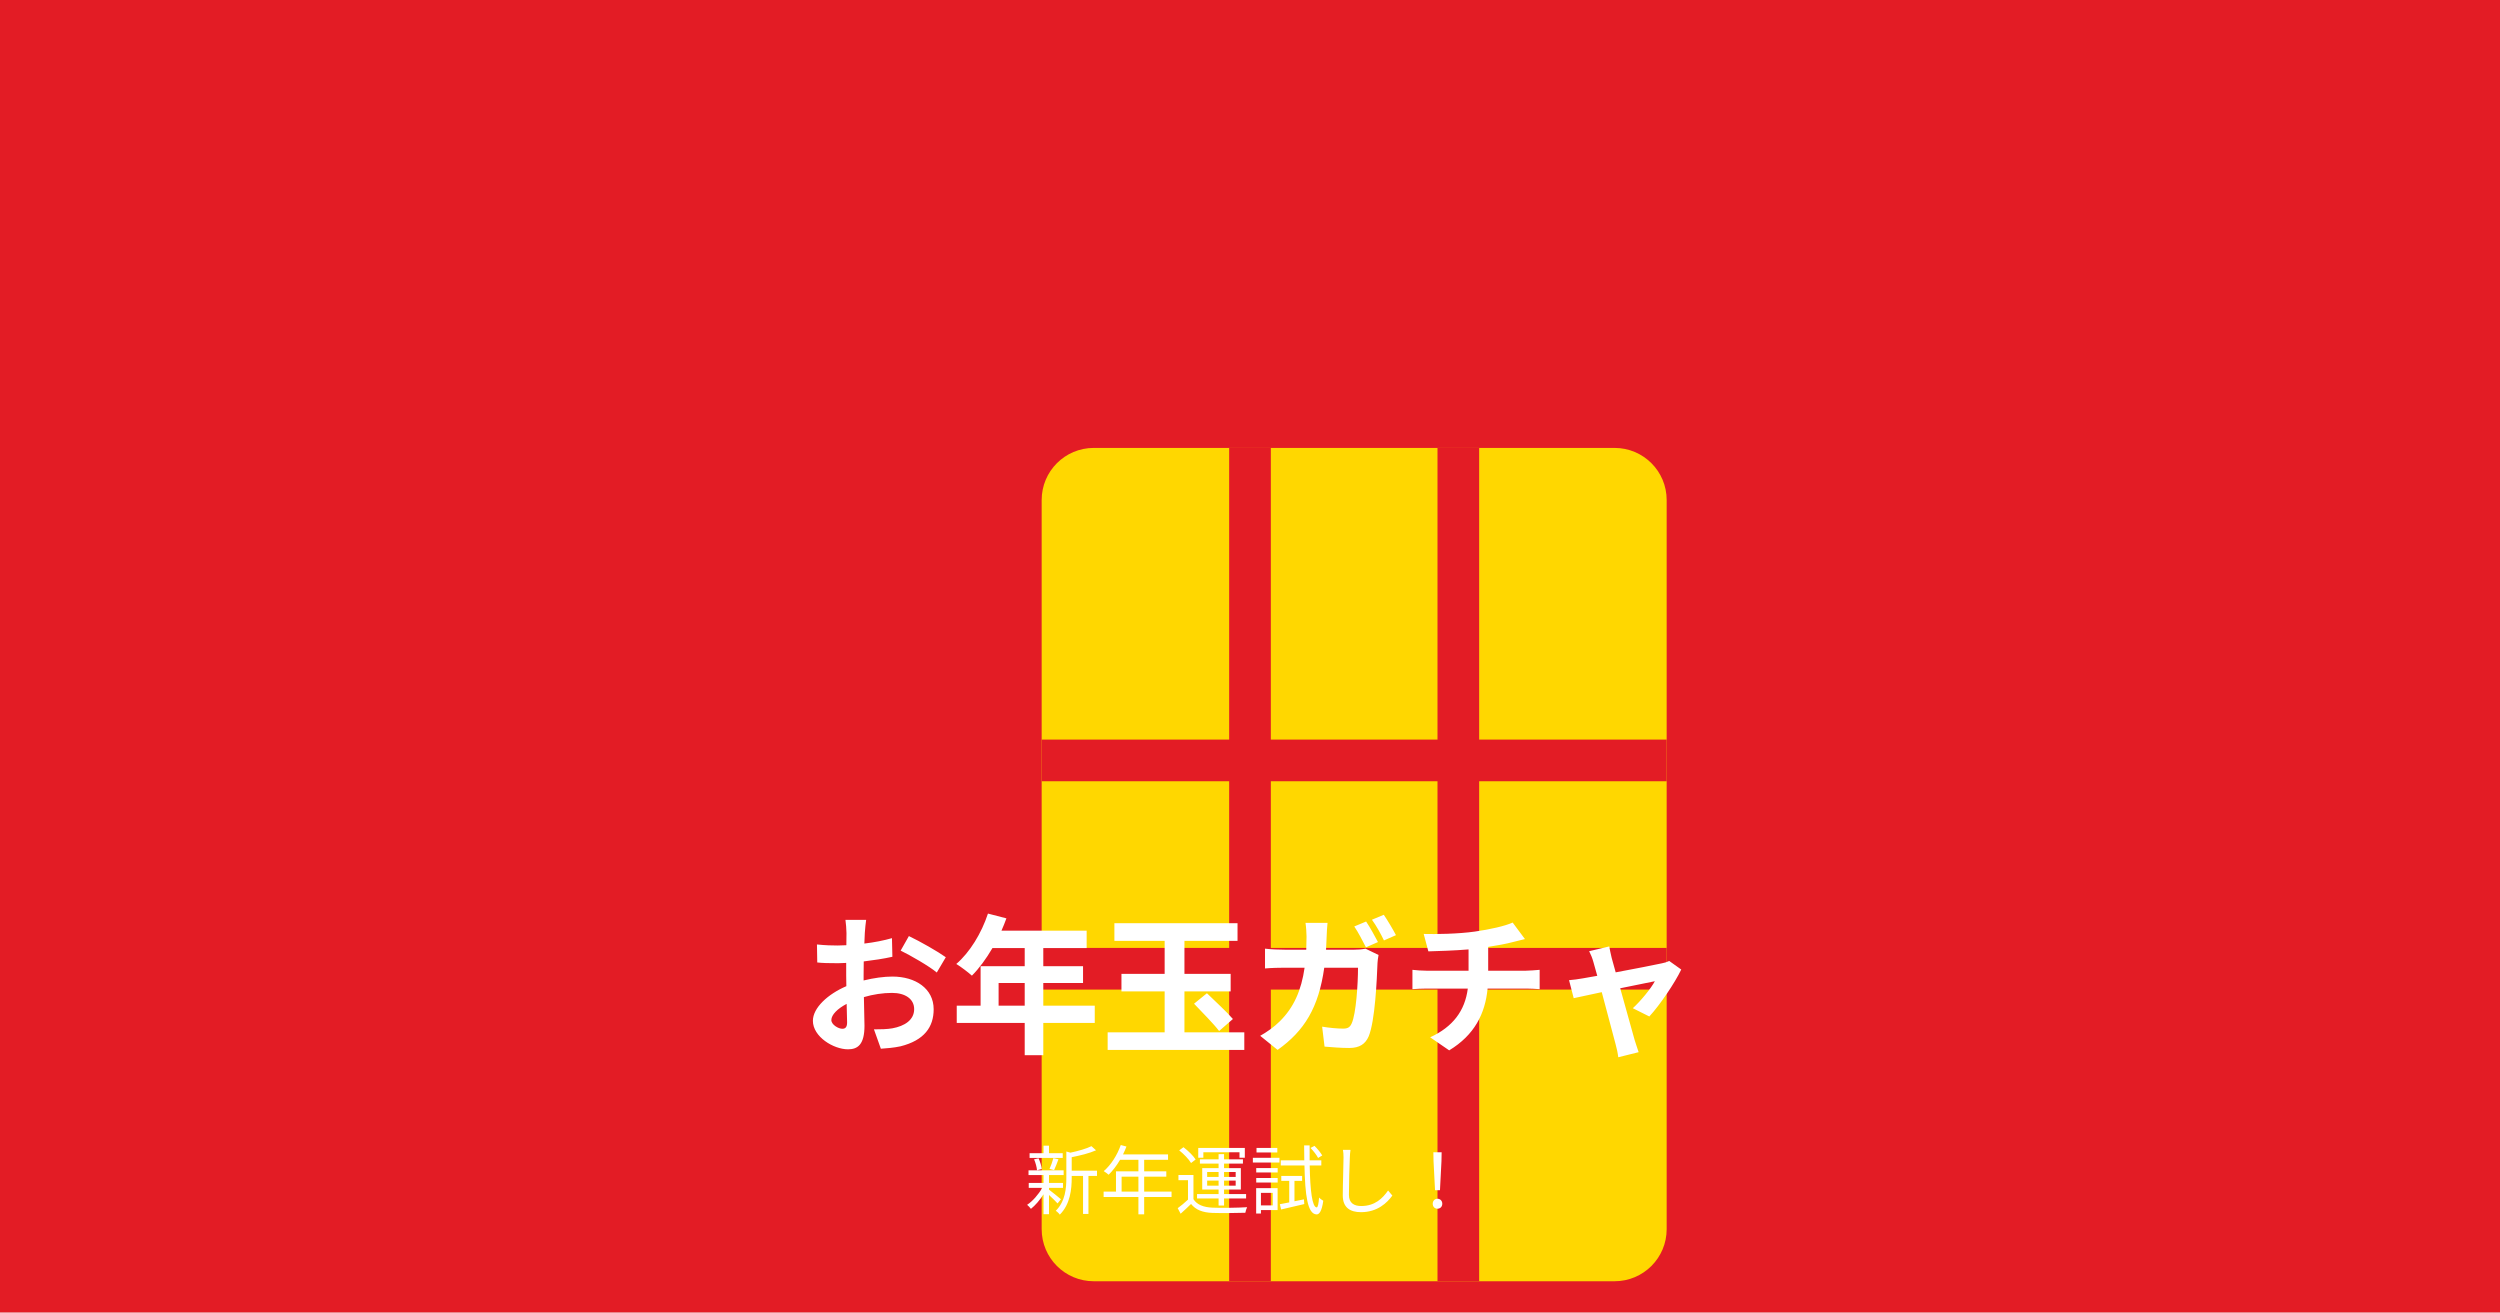
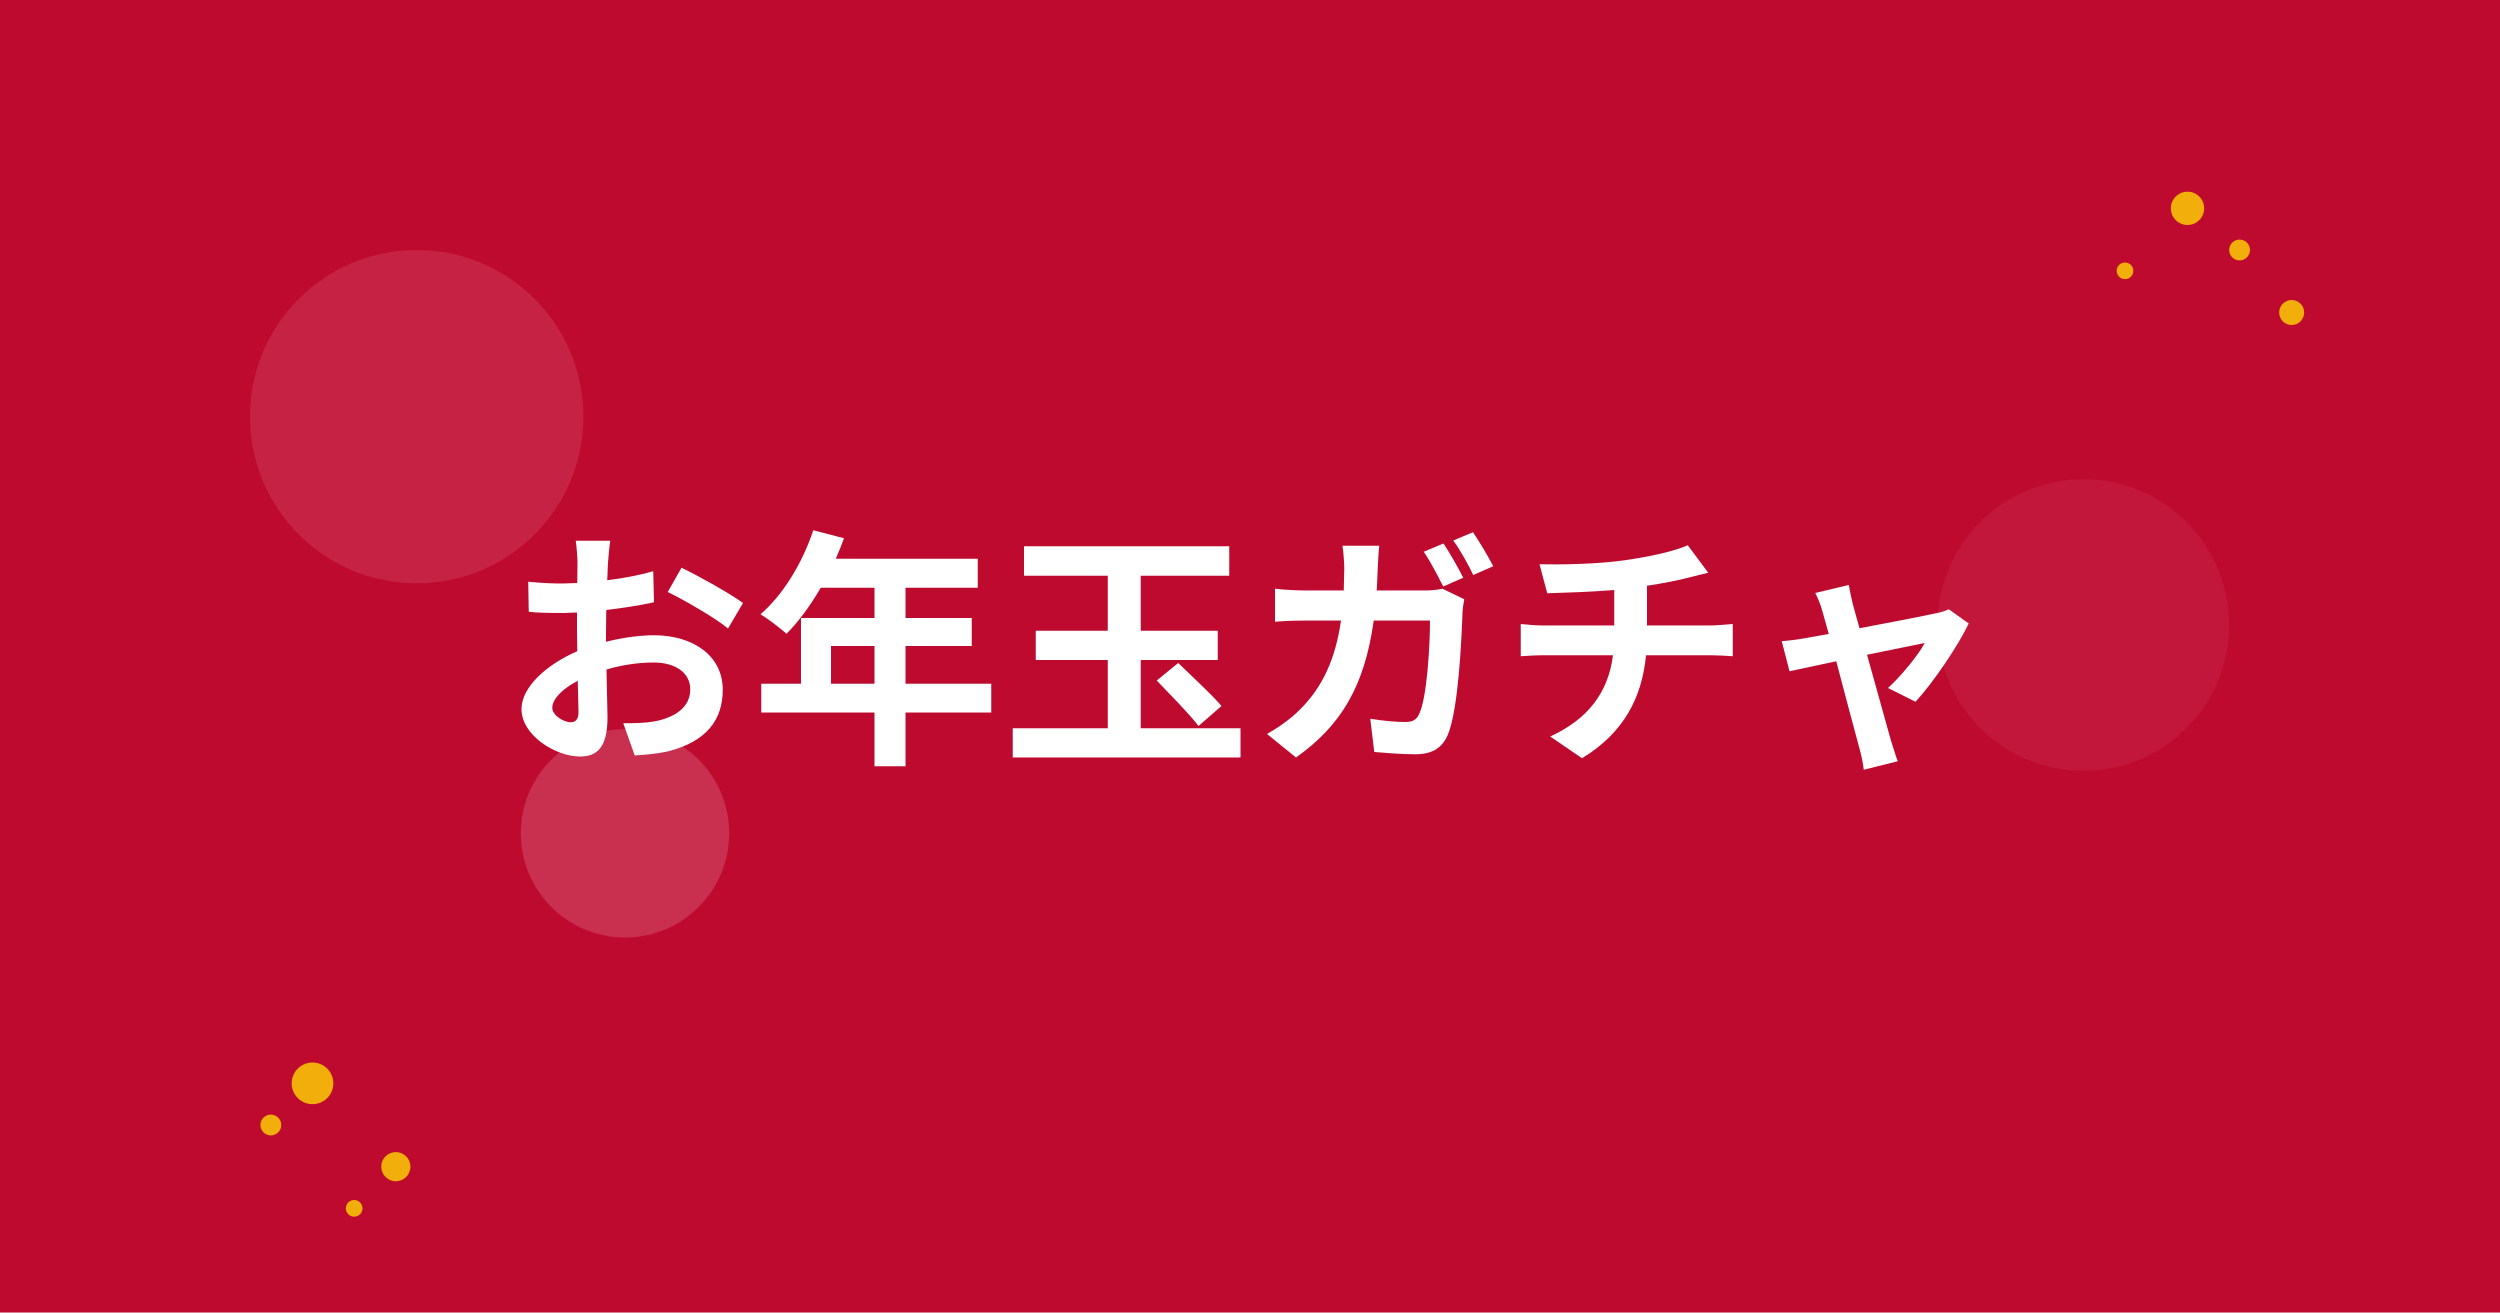
<svg xmlns="http://www.w3.org/2000/svg" width="1200" height="630" viewBox="0 0 1200 630" fill="none">
-   <rect width="1200" height="630" fill="#E31C25" />
-   <g transform="translate(400, 115) scale(2.5)">
-     <rect x="40" y="40" width="120" height="160" rx="10" fill="#FFD700" />
-     <line x1="80" y1="40" x2="80" y2="200" stroke="#E31C25" stroke-width="8" />
-     <line x1="120" y1="40" x2="120" y2="200" stroke="#E31C25" stroke-width="8" />
-     <line x1="40" y1="100" x2="160" y2="100" stroke="#E31C25" stroke-width="8" />
-     <line x1="40" y1="140" x2="160" y2="140" stroke="#E31C25" stroke-width="8" />
+   <rect width="1200" height="630" fill="#BF0A30" />
+   <circle cx="200" cy="200" r="80" fill="#FFFFFF" fill-opacity="0.1" />
+   <circle cx="300" cy="400" r="50" fill="#FFFFFF" fill-opacity="0.15" />
+   <circle cx="1000" cy="300" r="70" fill="#FFFFFF" fill-opacity="0.05" />
+   <g fill="#FFD700" fill-opacity="0.8">
+     <circle cx="1050" cy="100" r="8" />
+     <circle cx="1075" cy="120" r="5" />
+     <circle cx="1020" cy="130" r="4" />
+     <circle cx="1100" cy="150" r="6" />
  </g>
-   <text x="600" y="500" text-anchor="middle" font-family="sans-serif" font-size="72" font-weight="bold" fill="white">お年玉ガチャ</text>
-   <text x="600" y="580" text-anchor="middle" font-family="sans-serif" font-size="36" fill="white">新年運試し！</text>
+   <g fill="#FFD700" fill-opacity="0.8">
+     <circle cx="150" cy="520" r="10" />
+     <circle cx="130" cy="540" r="5" />
+     <circle cx="190" cy="560" r="7" />
+     <circle cx="170" cy="580" r="4" />
+   </g>
+   <text x="50%" y="50%" dominant-baseline="middle" text-anchor="middle" fill="#FFFFFF" font-size="120" font-weight="bold" font-family="HGS行書体, 'Hiragino Mincho ProN', 'Yu Mincho', 'Noto Serif JP', serif">
+     お年玉ガチャ
+   </text>
</svg>
